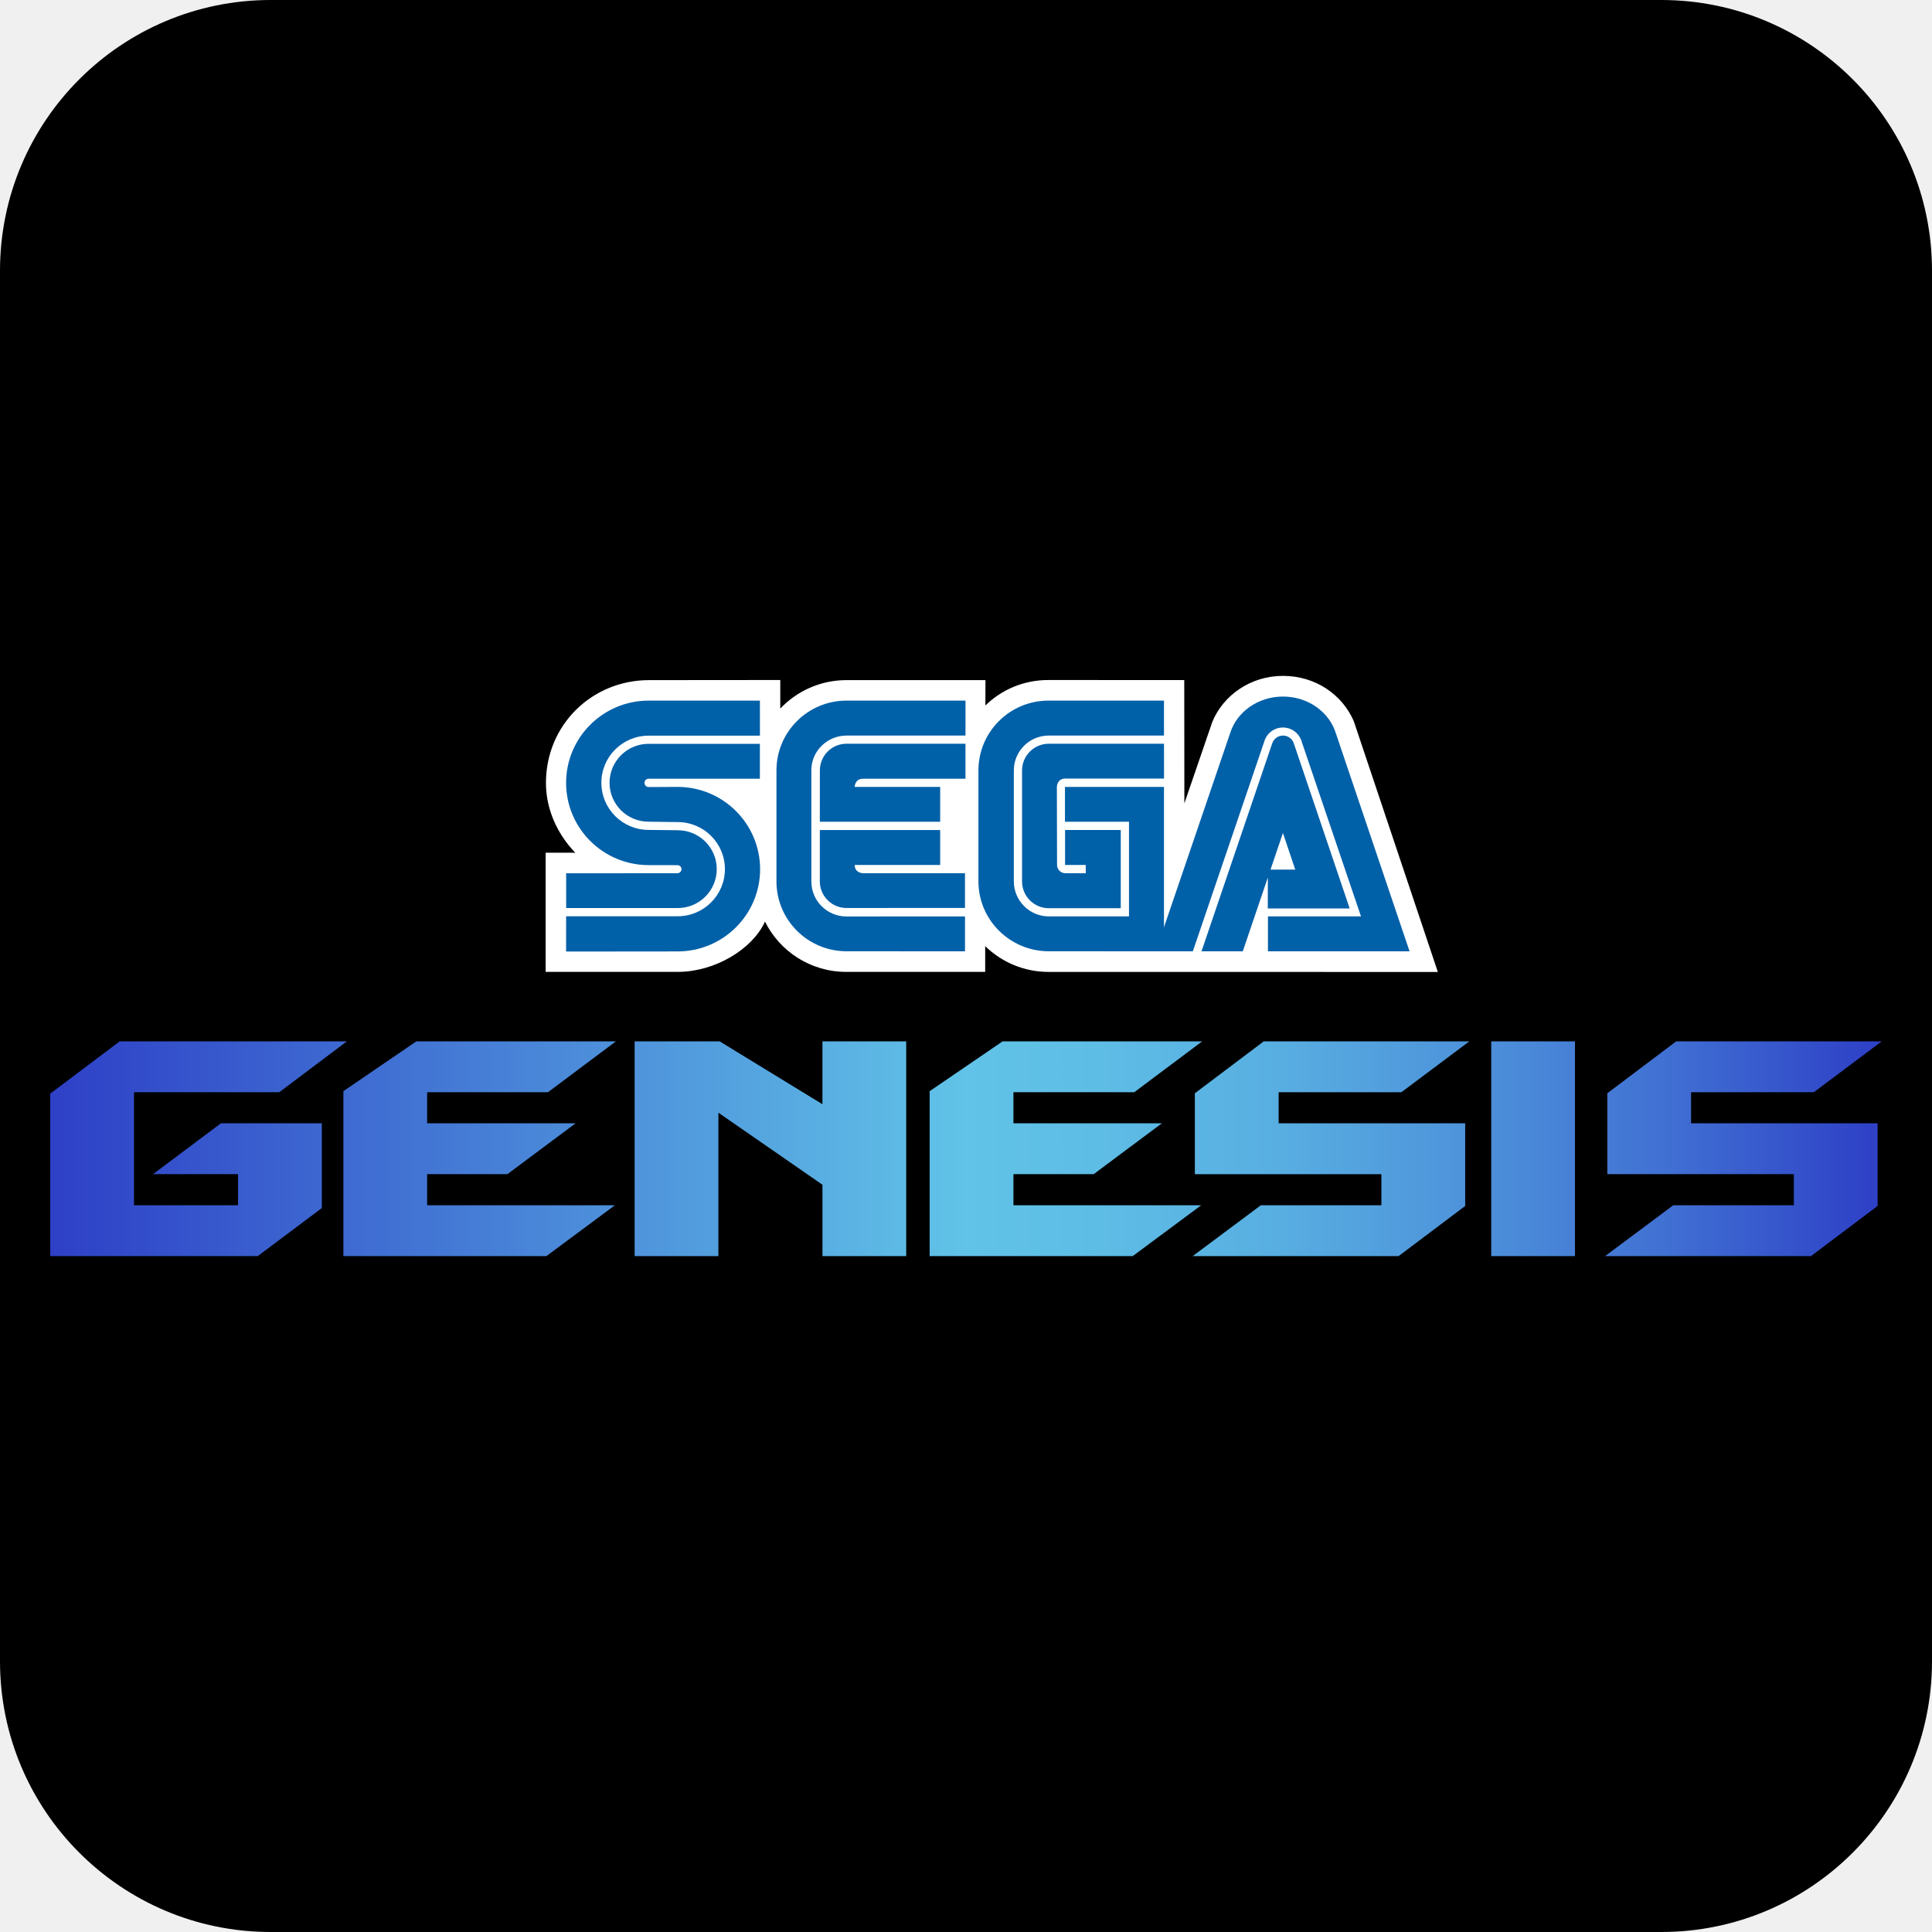
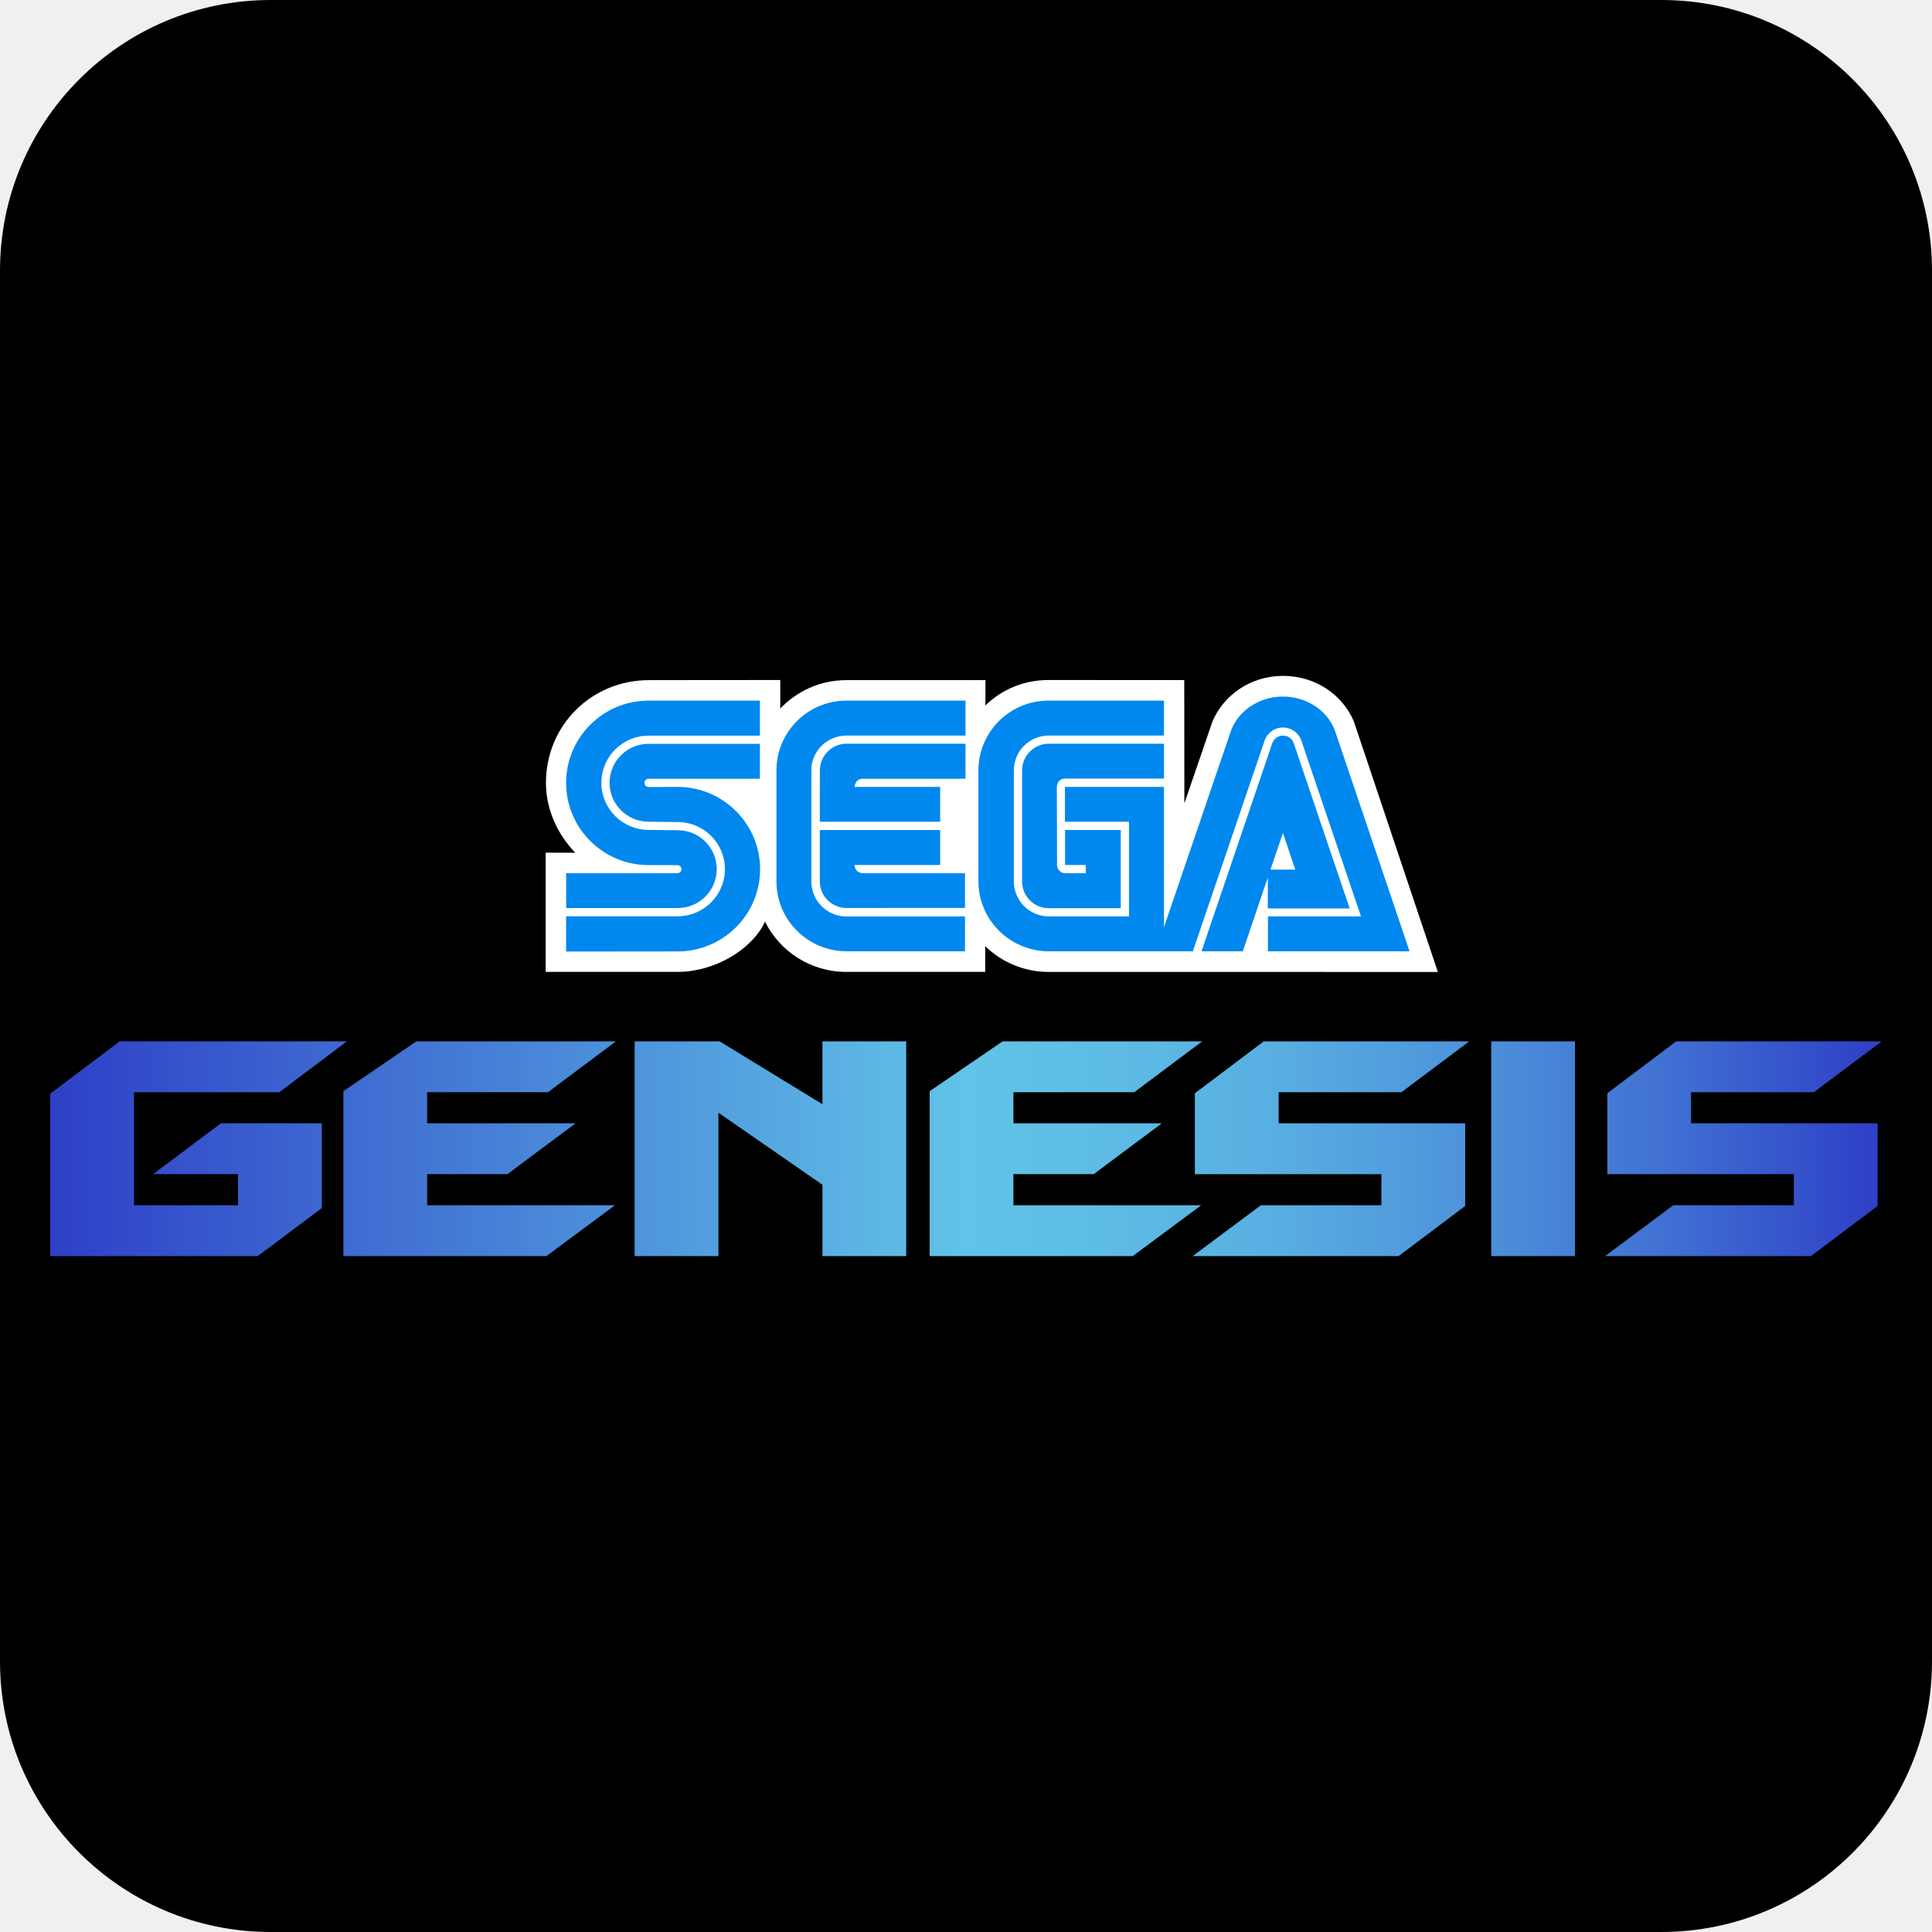
<svg xmlns="http://www.w3.org/2000/svg" viewBox="0 0 1024 1024">
  <defs>
    <style>
      .cls-1 {
        fill: url(#linear-gradient);
      }

      .cls-1, .cls-2, .cls-3, .cls-4 {
        stroke-width: 0px;
      }

      .cls-2 {
-         fill: #000;
+         fill: #000000;
        mix-blend-mode: multiply;
      }

      .cls-3 {
-         fill: #0060a8;
+         fill: #0088ef;
      }

      .cls-5 {
        isolation: isolate;
      }

      .cls-4 {
        fill: #fff;
      }
    </style>
    <linearGradient id="linear-gradient" x1="26.63" y1="608.85" x2="997.37" y2="608.85" gradientUnits="userSpaceOnUse">
      <stop offset="0" stop-color="#2e40c7" />
      <stop offset=".5" stop-color="#61c3e7" />
      <stop offset=".57" stop-color="#5ebde5" />
      <stop offset=".67" stop-color="#58aee1" />
      <stop offset=".77" stop-color="#4e94db" />
      <stop offset=".88" stop-color="#4171d3" />
      <stop offset=".99" stop-color="#2f43c7" />
      <stop offset="1" stop-color="#2e40c7" />
    </linearGradient>
  </defs>
  <g class="cls-5">
    <g id="Arcade">
      <rect class="cls-2" y="0" width="1024" height="1024" rx="143.49" ry="143.49" />
      <path class="cls-4" d="M522.2,501.5c8.68,8.43,20.52,13.64,33.58,13.64l206.31.02-44.56-132.92c-6.09-14.12-20.36-24.01-37.51-24.01s-31.57,10.21-37.43,24.27l-14.85,43.3-.06-65.34-72.05-.04c-13.02,0-24.73,5.08-33.35,13.49l.03-13.43h-73.77c-13.74,0-26.24,5.86-34.98,15.07v-15.13l-69.53.06c-30.01-.03-54.63,23.44-54.67,54.46,0,14.36,6.28,27.38,15.53,37.03l-15.68-.03v63.18h70.05c19.68-.04,39.19-11.91,45.96-26.14l.2-.58c7.83,15.82,24.18,26.72,43.09,26.72h73.66v-13.64" />
      <path class="cls-3" d="M300.05,504.34l59.07-.06c24.17,0,43.75-19.53,43.75-43.58s-19.59-43.63-43.75-43.63l-15.34.08c-1.21,0-2.19-.99-2.19-2.21s.98-2.21,2.19-2.21h58.96s.02-18.49.02-18.49h-59c-11.41,0-20.69,9.27-20.69,20.65s9.28,20.63,20.69,20.63l15.41.2c13.85,0,25.05,11.17,25.05,24.94s-11.2,24.98-25.05,24.98h-59.11l-.02,18.7" />
      <path class="cls-3" d="M300.08,481.29h59.11c11.44,0,20.7-9.23,20.7-20.64s-9.26-20.61-20.7-20.61l-15.41-.17c-13.82,0-25.04-11.18-25.04-24.99s11.22-24.96,25.04-24.96h59s-.02-18.58-.02-18.58h-58.96c-24.14,0-43.75,19.5-43.75,43.59s19.61,43.6,43.75,43.6l15.26.02c1.16,0,2.14.95,2.14,2.14s-.98,2.12-2.14,2.12l-58.99.05.02,18.44" />
      <path class="cls-3" d="M448.68,485.75c-10.25,0-18.64-8.17-18.64-18.6v-59.01c0-10.03,8.39-18.28,18.64-18.28h63.05s0-18.52,0-18.52h-63.05c-20.52,0-37.14,16.56-37.14,37.01v58.81c0,20.45,16.62,37.03,37.14,37.03l62.79.03v-18.49s-62.79.02-62.79.02" />
      <path class="cls-3" d="M434.55,408.35c0-7.82,6.29-14.16,14.12-14.16h63.05v18.56h-54.32c-4.35,0-4.41,4.32-4.41,4.32h45.32v18.47h-63.78l.02-27.19" />
      <path class="cls-3" d="M448.68,481.26c-7.81,0-14.15-6.3-14.15-14.1v-27.22h63.78v18.51h-45.32c.06,4.35,4.41,4.37,4.41,4.37h54.06v18.4s-62.79.03-62.79.03" />
      <path class="cls-3" d="M555.91,485.71c-10.21,0-18.56-8.32-18.56-18.55v-58.81c0-10.24,8.29-18.49,18.51-18.49h61.07v-18.52h-61.21c-20.51,0-37.13,16.56-37.13,37.01v58.81c0,20.45,16.76,37.03,37.27,37.03l61.07.03v-87.15h-52.48v18.47h33.94v50.16h-42.47" />
      <path class="cls-3" d="M541.71,467.16c0,7.84,6.34,14.21,14.16,14.21h38.15v-41.45h-29.51v18.54h10.95l.03,4.35h-10.9c-2.38,0-4.33-1.97-4.33-4.35l-.1-41.4s-.01-4.3,4.38-4.41h52.42l-.02-18.46h-61.07c-7.82.01-14.16,6.35-14.16,14.17v58.81" />
      <path class="cls-3" d="M674.32,393.92c.82-2.35,3.06-4.05,5.7-4.05s4.9,1.7,5.7,4.05l29.64,87.58h-43.41l.05-20.6h14.51l-6.53-19.41-21.27,62.72h-21.88l37.49-110.28" />
      <path class="cls-3" d="M721.35,485.71h-49.31v18.5h75.05l-39.03-115.47c-3.42-11.26-14.69-19.55-28.04-19.55s-24.61,8.25-28.05,19.5l-39.39,115.52h19.65l38.24-112.29c1.55-3.72,5.21-6.34,9.52-6.34s7.96,2.62,9.53,6.31l31.84,93.82" />
      <path id="g3" class="cls-1" d="M677.71,595.38h98.87v43.81l-35.31,26.58h-109.14l36.15-26.96h63.89v-16.47h-98.87v-42.88l36.5-27.51h108.96l-35.99,26.95h-65.07v16.48ZM790.38,665.76h44.39v-113.82h-44.39v113.82ZM896.31,578.89h65.07l35.99-26.95h-108.97l-36.49,27.51v42.88h98.87v16.47h-63.9l-36.15,26.96h109.12l35.32-26.58v-43.81h-98.87v-16.48ZM537.14,638.8v-16.47h42.53l36.15-26.96h-78.68v-16.48h64.05l35.99-26.95h-105.77l-38.67,26.4h0v87.42h107.62l36.32-26.96h-99.54ZM226.39,638.8v-16.47h42.54l36.15-26.96h-78.69v-16.48h64.06l35.99-26.95h-105.77l-38.67,26.4h0v87.42h107.61l36.32-26.96h-99.55ZM435.91,665.76h44.4v-113.82h-44.4v33.32l-54.48-33.32h-45.06v113.82h44.4v-76.01l55.15,38.19v37.81ZM148.03,578.89l35.82-26.95H63.45l-36.82,27.71h0v86.11h109.97l33.97-25.46v-44.93h-53.47l-35.99,26.96h45.06v16.47h-55.15v-59.91h77.01Z" />
    </g>
  </g>
</svg>
